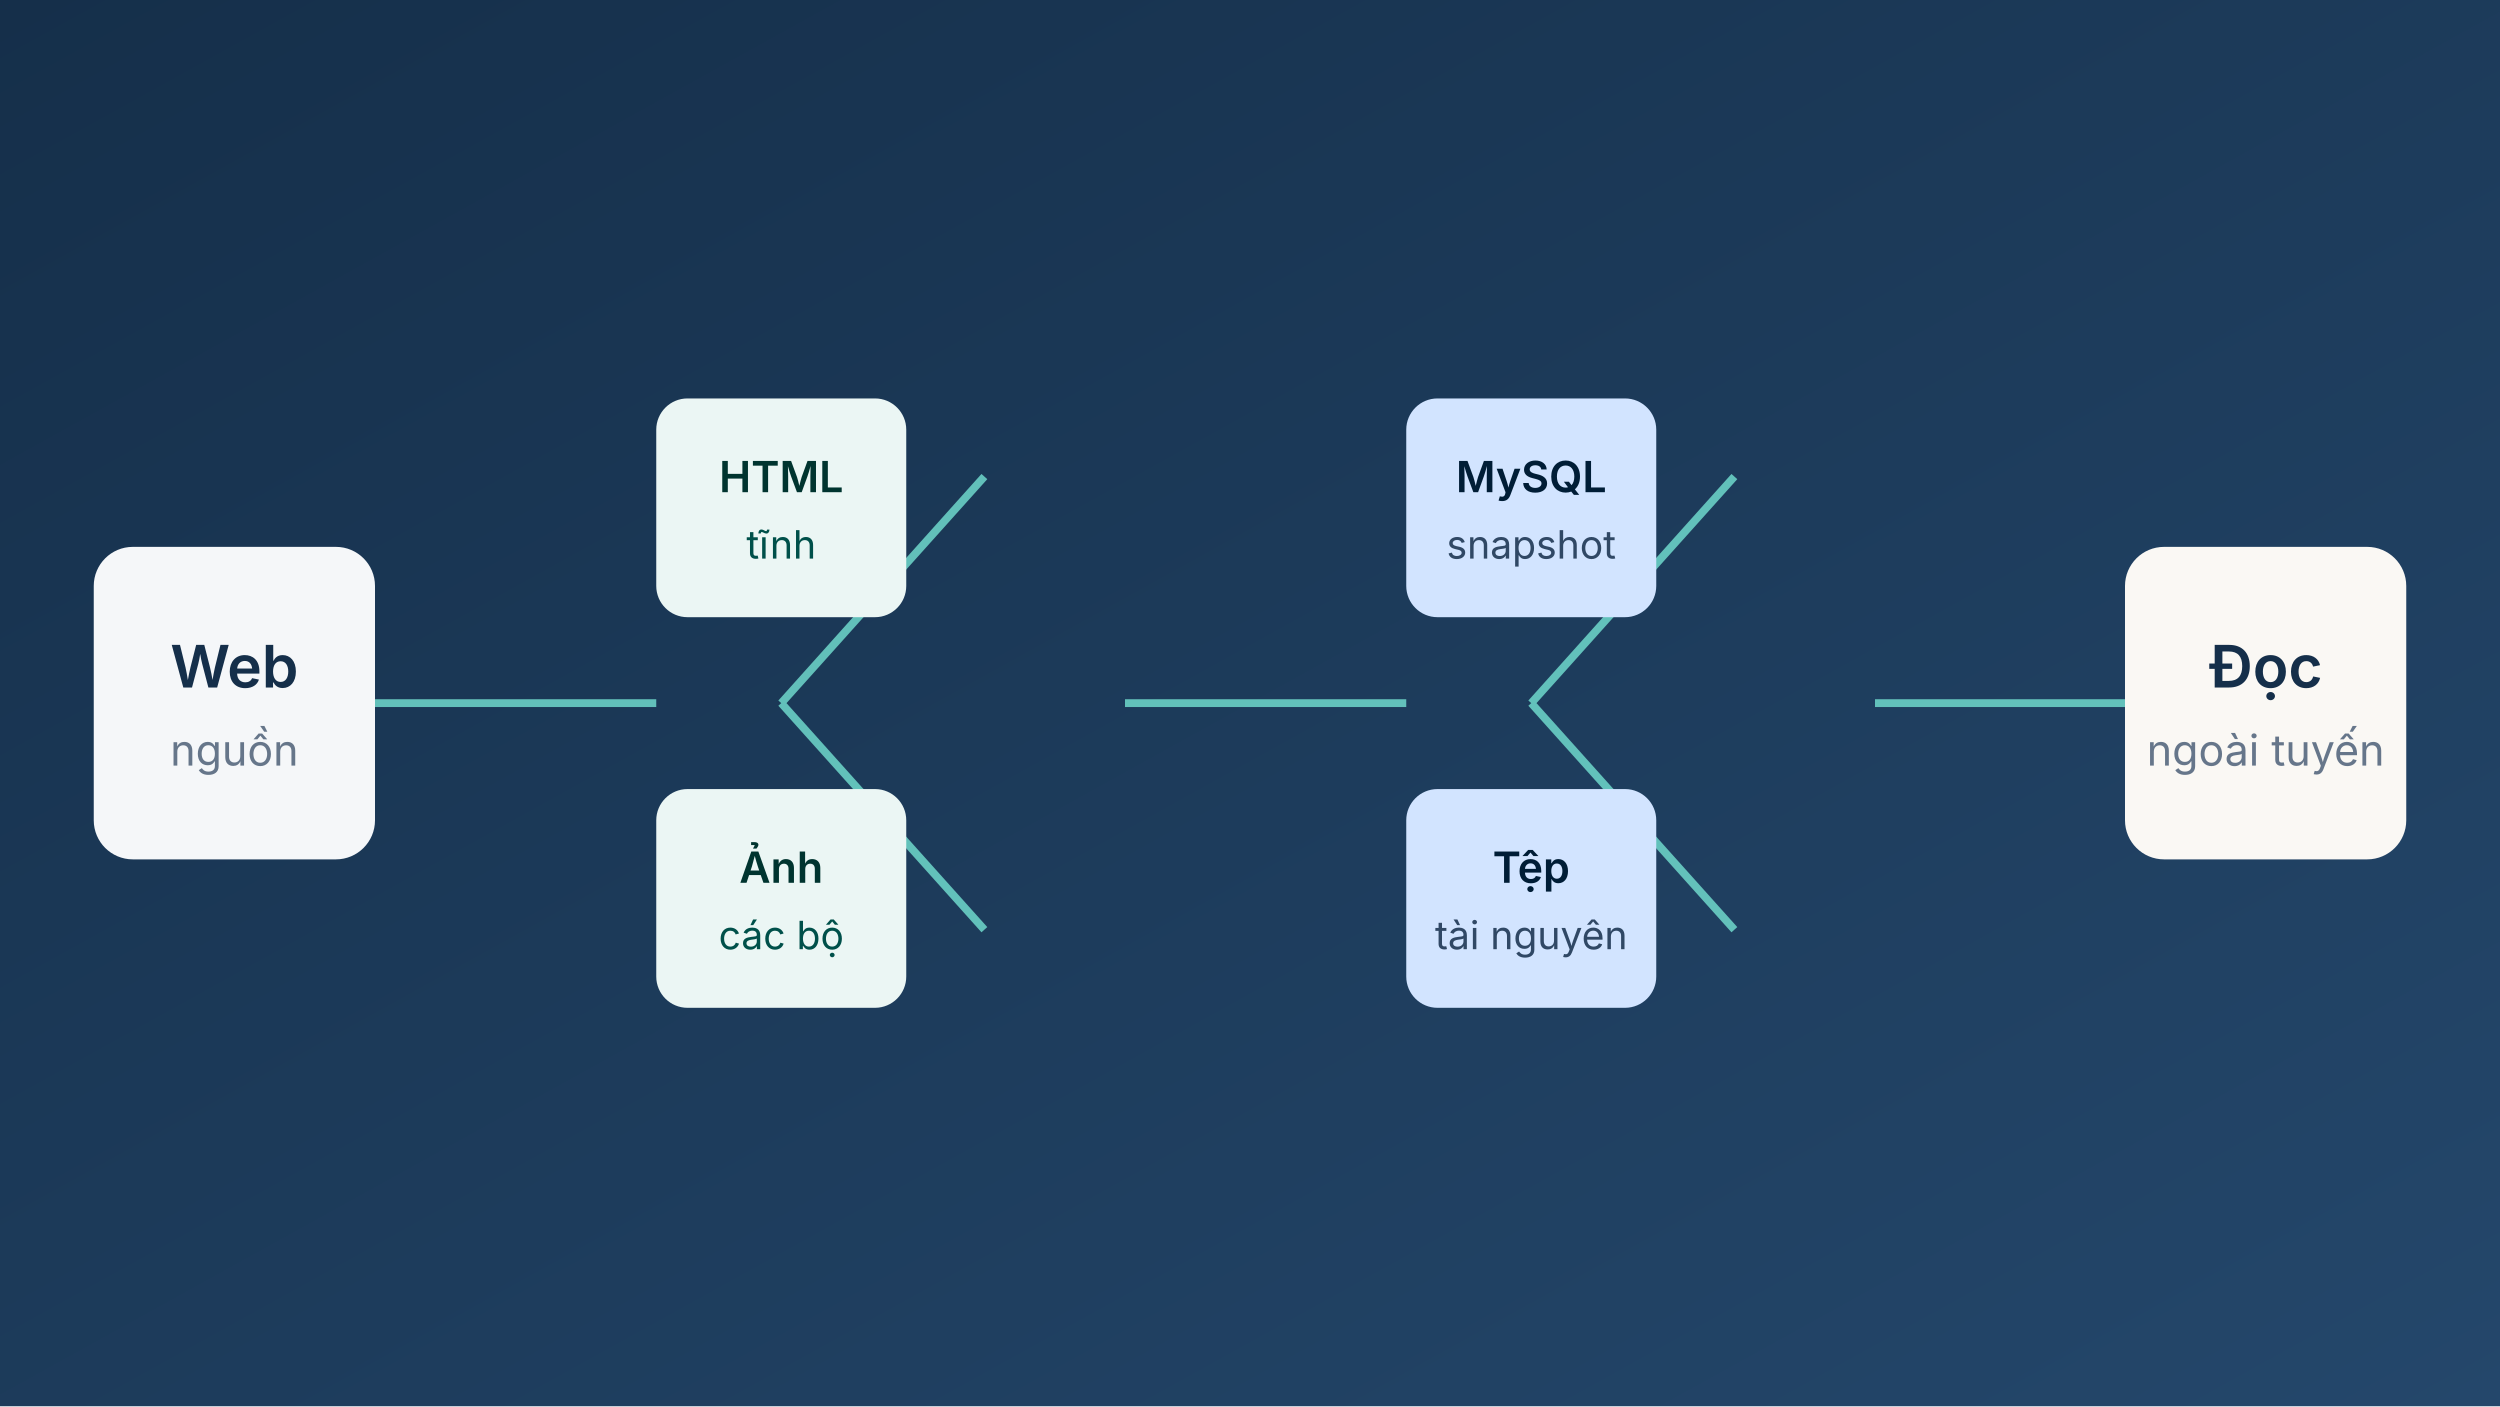
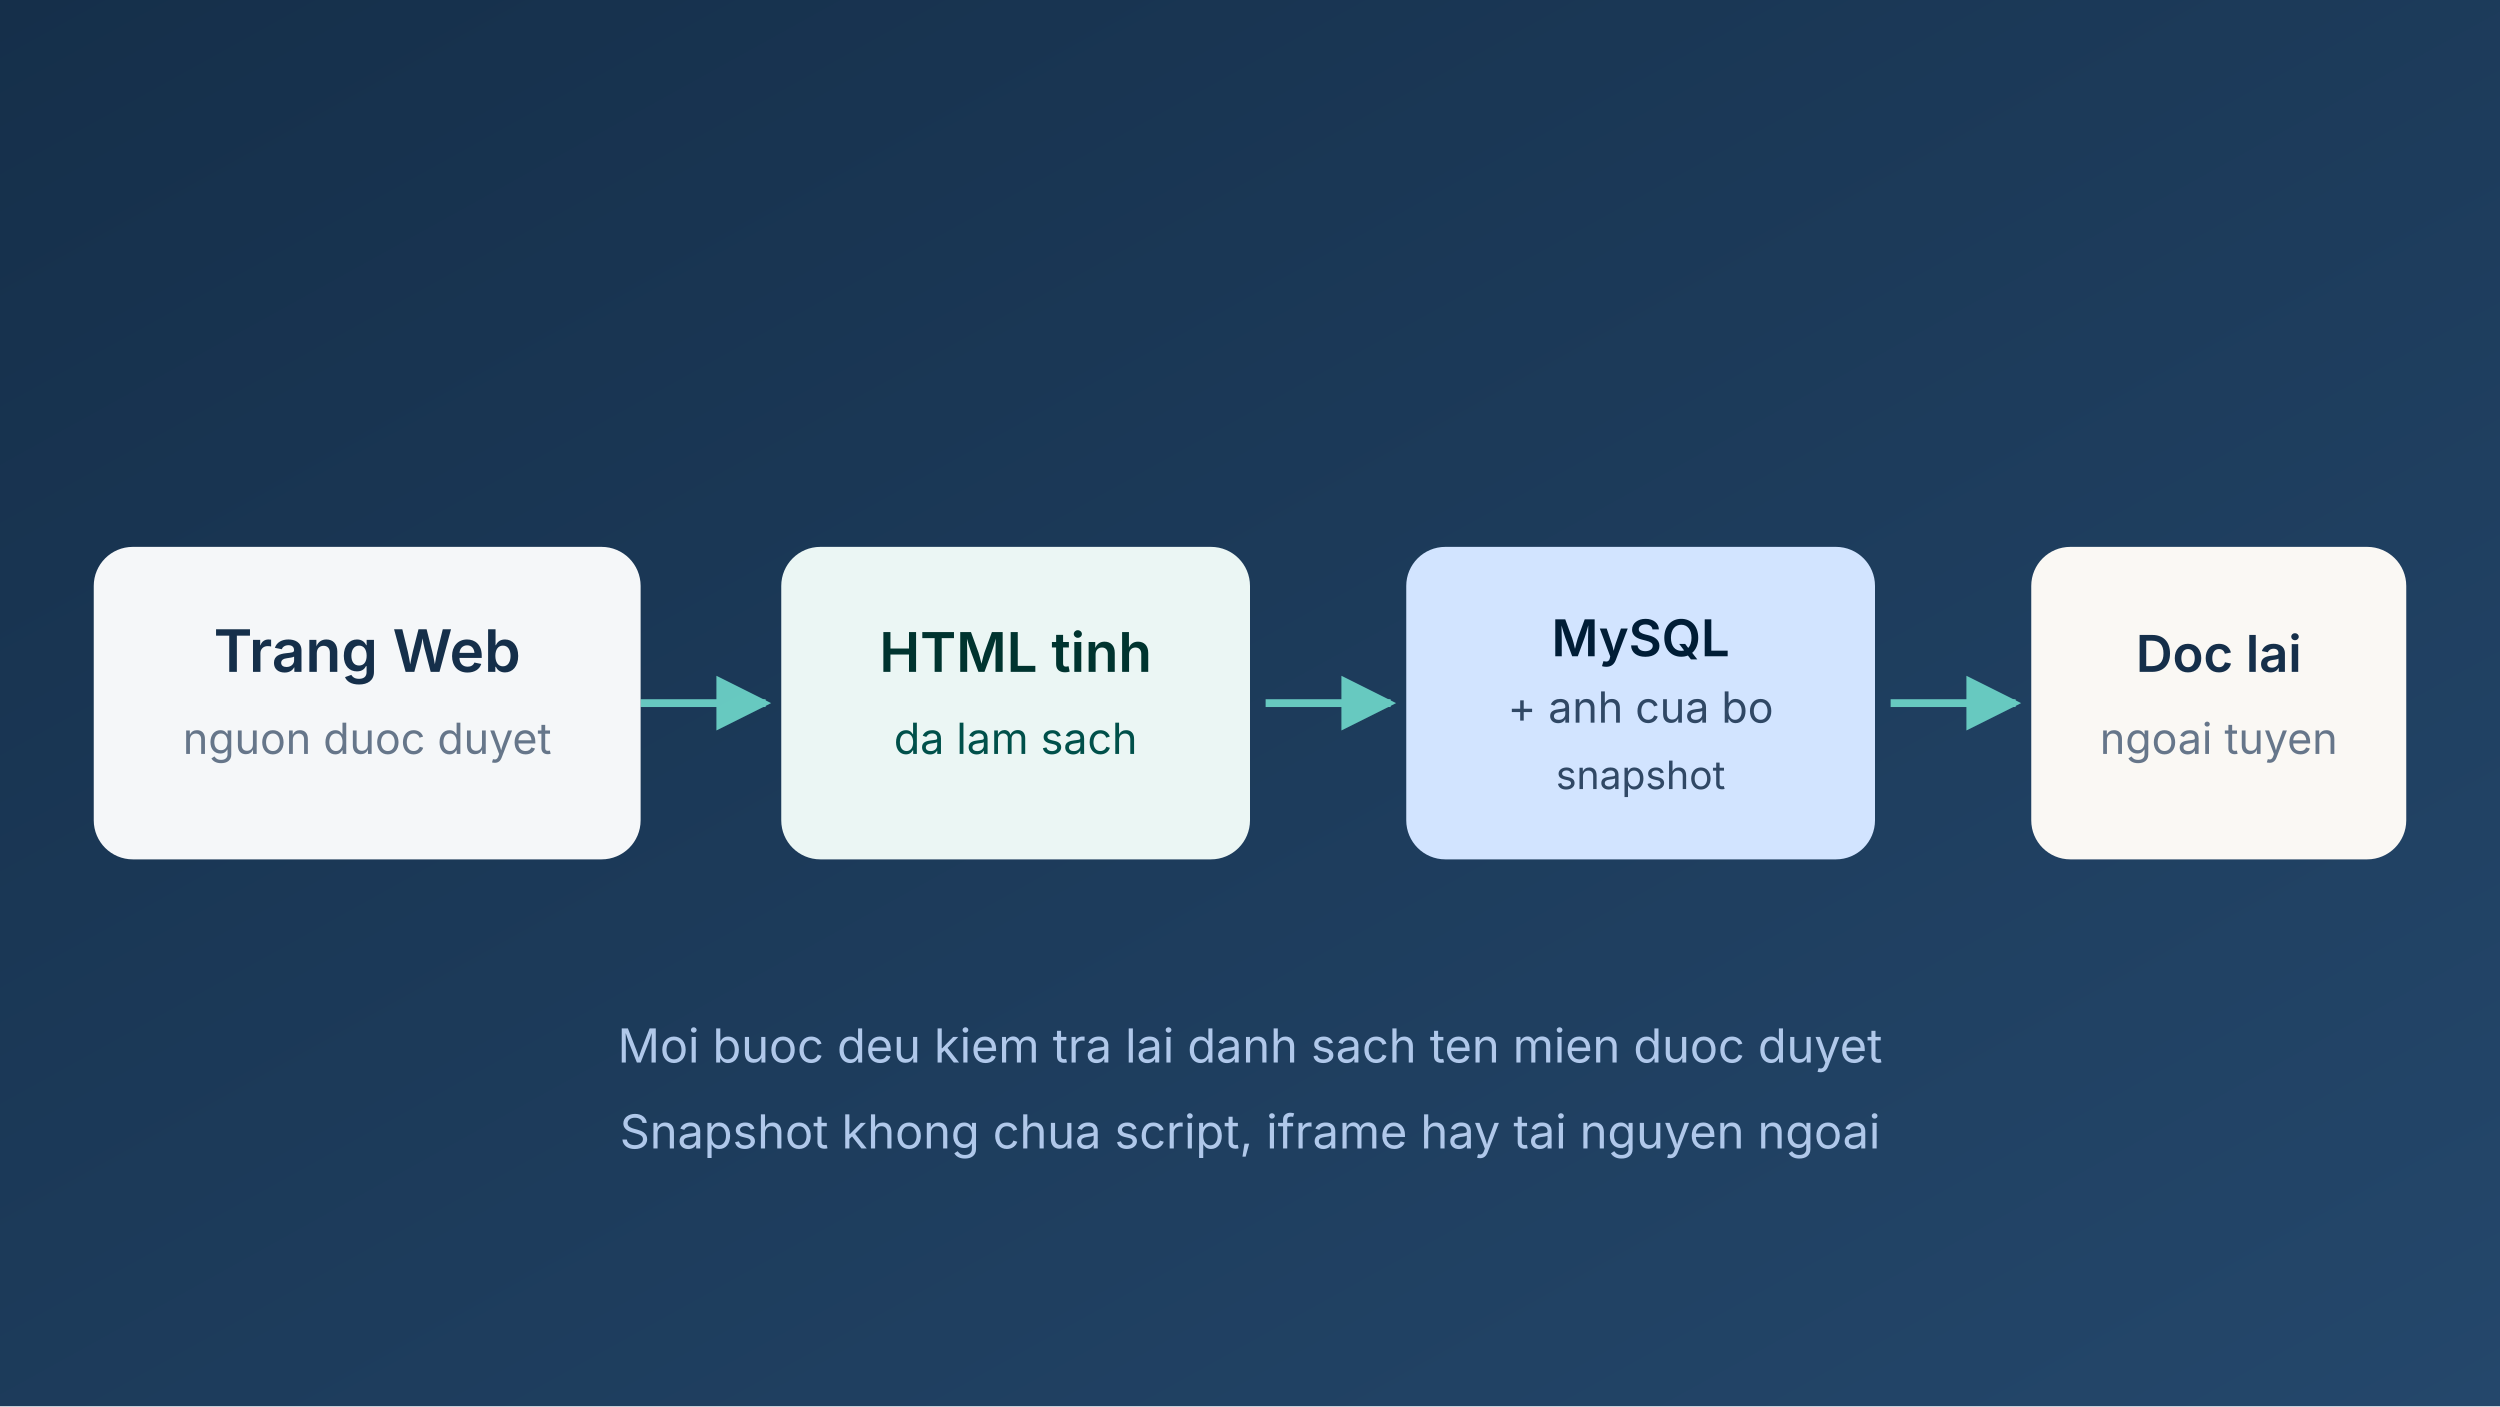
- <svg xmlns="http://www.w3.org/2000/svg" viewBox="0 0 640 360" width="640" height="360" role="img" aria-label="Minh hoạ kiến trúc lưu trữ nội dung Web tĩnh">
+ <svg xmlns="http://www.w3.org/2000/svg" viewBox="0 0 640 360" width="640" height="360" role="img" aria-label="So do kien truc luu tru noi dung Web tinh">
  <defs>
    <linearGradient id="bg" x1="0" y1="0" x2="1" y2="1">
      <stop offset="0" stop-color="#152F4A" />
      <stop offset="1" stop-color="#24476B" />
    </linearGradient>
+     <marker id="arrow" viewBox="0 0 10 10" refX="9" refY="5" markerWidth="7" markerHeight="7" orient="auto-start-reverse">
+       <path d="M0 0 L10 5 L0 10 z" fill="#6FD8CB" />
+     </marker>
  </defs>
  <rect width="640" height="360" fill="url(#bg)" />
-   <g fill="none" stroke="#6FD8CB" stroke-width="2" opacity=".85">
-     <path d="M96 180h72M288 180h72M480 180h64" />
-     <path d="M200 180l52-58M200 180l52 58M392 180l52-58M392 180l52 58" />
+   <g fill="none" stroke="#6FD8CB" stroke-width="2" opacity=".9" marker-end="url(#arrow)">
+     <path d="M164 180 H196" />
+     <path d="M324 180 H356" />
+     <path d="M484 180 H516" />
  </g>
  <g font-family="Inter,Segoe UI,Arial,sans-serif" text-anchor="middle">
-     <rect x="24" y="140" width="72" height="80" rx="10" fill="#F5F7F9" />
-     <text x="60" y="176" font-size="15" font-weight="600" fill="#152F4A">Web</text>
-     <text x="60" y="196" font-size="11" fill="#66768A">nguồn</text>
-     <rect x="168" y="102" width="64" height="56" rx="8" fill="#EBF6F4" />
-     <text x="200" y="126" font-size="11" font-weight="600" fill="#00342F">HTML</text>
-     <text x="200" y="143" font-size="10" fill="#00504A">tĩnh</text>
-     <rect x="168" y="202" width="64" height="56" rx="8" fill="#EBF6F4" />
-     <text x="200" y="226" font-size="11" font-weight="600" fill="#00342F">Ảnh</text>
-     <text x="200" y="243" font-size="10" fill="#00504A">các bộ</text>
-     <rect x="360" y="102" width="64" height="56" rx="8" fill="#D2E4FF" />
-     <text x="392" y="126" font-size="11" font-weight="600" fill="#001D36">MySQL</text>
-     <text x="392" y="143" font-size="10" fill="#304865">snapshot</text>
-     <rect x="360" y="202" width="64" height="56" rx="8" fill="#D2E4FF" />
-     <text x="392" y="226" font-size="11" font-weight="600" fill="#001D36">Tệp</text>
-     <text x="392" y="243" font-size="10" fill="#304865">tài nguyên</text>
-     <rect x="544" y="140" width="72" height="80" rx="10" fill="#FAF8F4" />
-     <text x="580" y="176" font-size="15" font-weight="600" fill="#152F4A">Đọc</text>
-     <text x="580" y="196" font-size="11" fill="#66768A">ngoài tuyến</text>
+     <rect x="24" y="140" width="140" height="80" rx="10" fill="#F5F7F9" />
+     <text x="94" y="172" font-size="15" font-weight="600" fill="#152F4A">Trang Web</text>
+     <text x="94" y="193" font-size="11" fill="#66768A">nguon duoc duyet</text>
+     <rect x="200" y="140" width="120" height="80" rx="10" fill="#EBF6F4" />
+     <text x="260" y="172" font-size="14" font-weight="600" fill="#00342F">HTML tinh</text>
+     <text x="260" y="193" font-size="11" fill="#00504A">da lam sach</text>
+     <rect x="360" y="140" width="120" height="80" rx="10" fill="#D2E4FF" />
+     <text x="420" y="168" font-size="13" font-weight="600" fill="#001D36">MySQL</text>
+     <text x="420" y="185" font-size="11" fill="#304865">+ anh cua bo</text>
+     <text x="420" y="202" font-size="10" fill="#304865">snapshot</text>
+     <rect x="520" y="140" width="96" height="80" rx="10" fill="#FAF8F4" />
+     <text x="568" y="172" font-size="13" font-weight="600" fill="#152F4A">Doc lai</text>
+     <text x="568" y="193" font-size="11" fill="#66768A">ngoai tuyen</text>
+     <text x="320" y="272" font-size="12" fill="#B0C8EA">Moi buoc deu kiem tra lai danh sach ten mien duoc duyet</text>
+     <text x="320" y="294" font-size="12" fill="#B0C8EA">Snapshot khong chua script, iframe hay tai nguyen ngoai</text>
  </g>
</svg>
